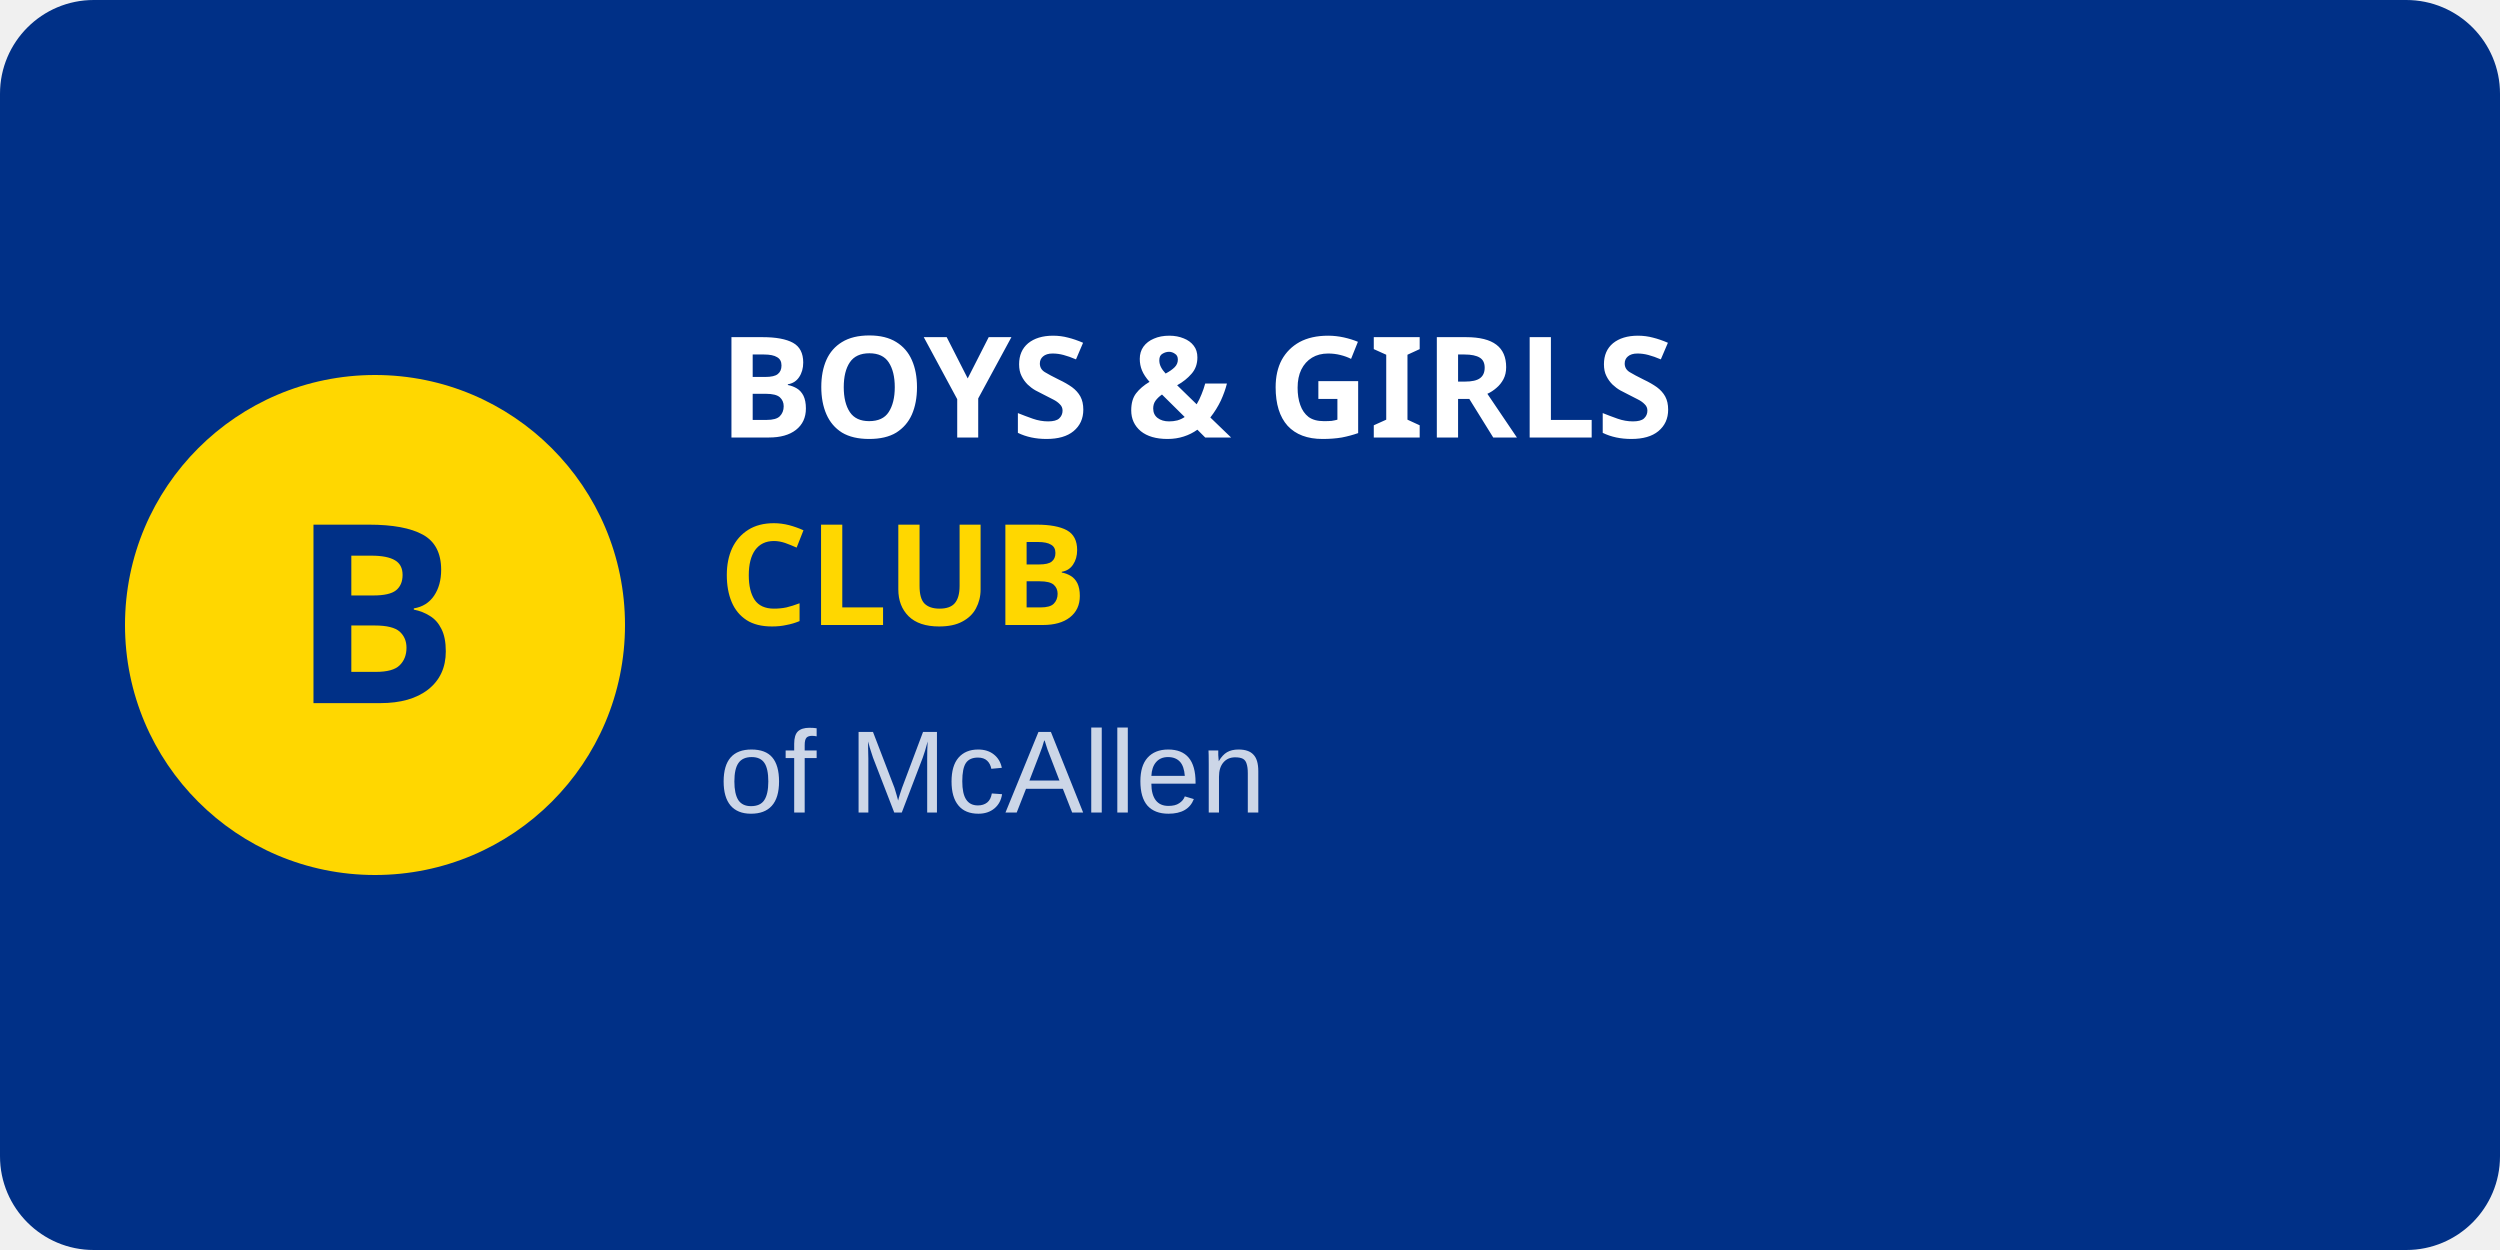
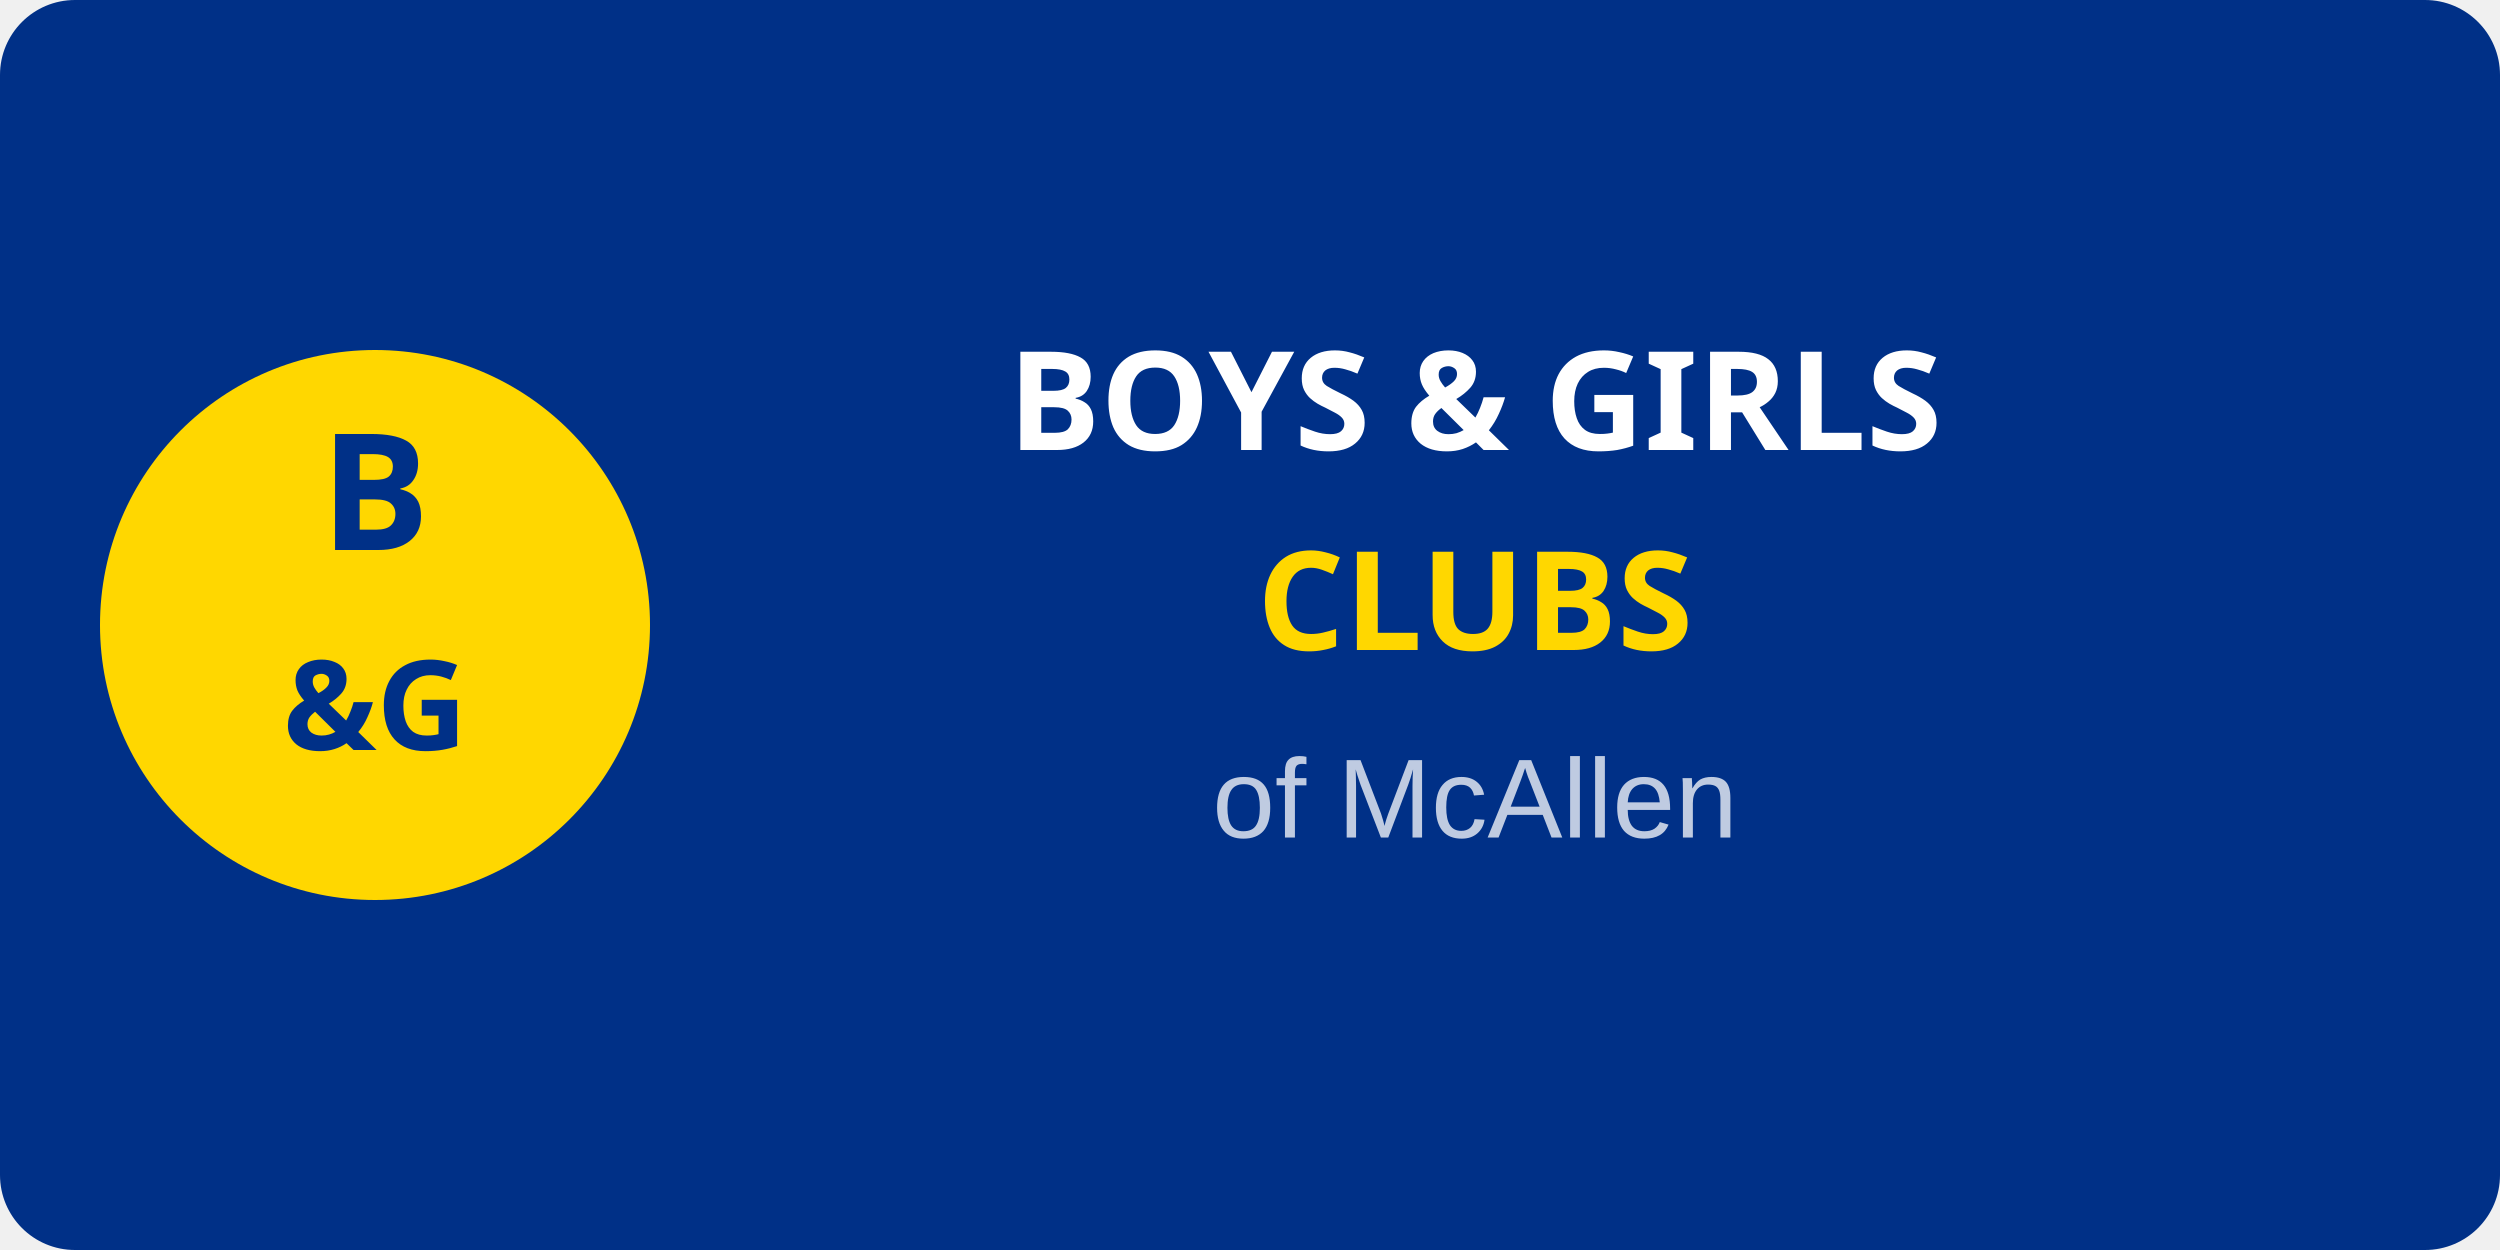
- <svg xmlns="http://www.w3.org/2000/svg" viewBox="0 0 160 80">
-   <rect width="160" height="80" fill="#003087" rx="6" />
-   <circle cx="24" cy="40" r="16" fill="#FFD700" />
-   <text x="24" y="45" font-family="Arial Black" font-size="16" fill="#003087" text-anchor="middle" font-weight="900">B</text>
-   <text x="46" y="28" font-family="Arial Black" font-size="9" fill="white" font-weight="900">BOYS &amp; GIRLS</text>
-   <text x="46" y="40" font-family="Arial Black" font-size="9" fill="#FFD700" font-weight="900">CLUB</text>
-   <text x="46" y="52" font-family="Arial" font-size="7.5" fill="rgba(255,255,255,0.8)">of McAllen</text>
+ <svg xmlns="http://www.w3.org/2000/svg" viewBox="0 0 200 100">
+   <rect width="200" height="100" fill="#003087" rx="6" />
+   <circle cx="30" cy="50" r="22" fill="#FFD700" />
+   <text x="30" y="44" font-family="Arial Black,sans-serif" font-size="13" fill="#003087" text-anchor="middle" font-weight="900">B</text>
+   <text x="30" y="60" font-family="Arial Black,sans-serif" font-size="10" fill="#003087" text-anchor="middle" font-weight="900">&amp;G</text>
+   <text x="118" y="36" font-family="Arial Black,sans-serif" font-size="11" fill="white" text-anchor="middle" font-weight="900">BOYS &amp; GIRLS</text>
+   <text x="118" y="52" font-family="Arial Black,sans-serif" font-size="11" fill="#FFD700" text-anchor="middle" font-weight="900">CLUBS</text>
+   <text x="118" y="67" font-family="Arial,sans-serif" font-size="9" fill="rgba(255,255,255,0.75)" text-anchor="middle">of McAllen</text>
</svg>
